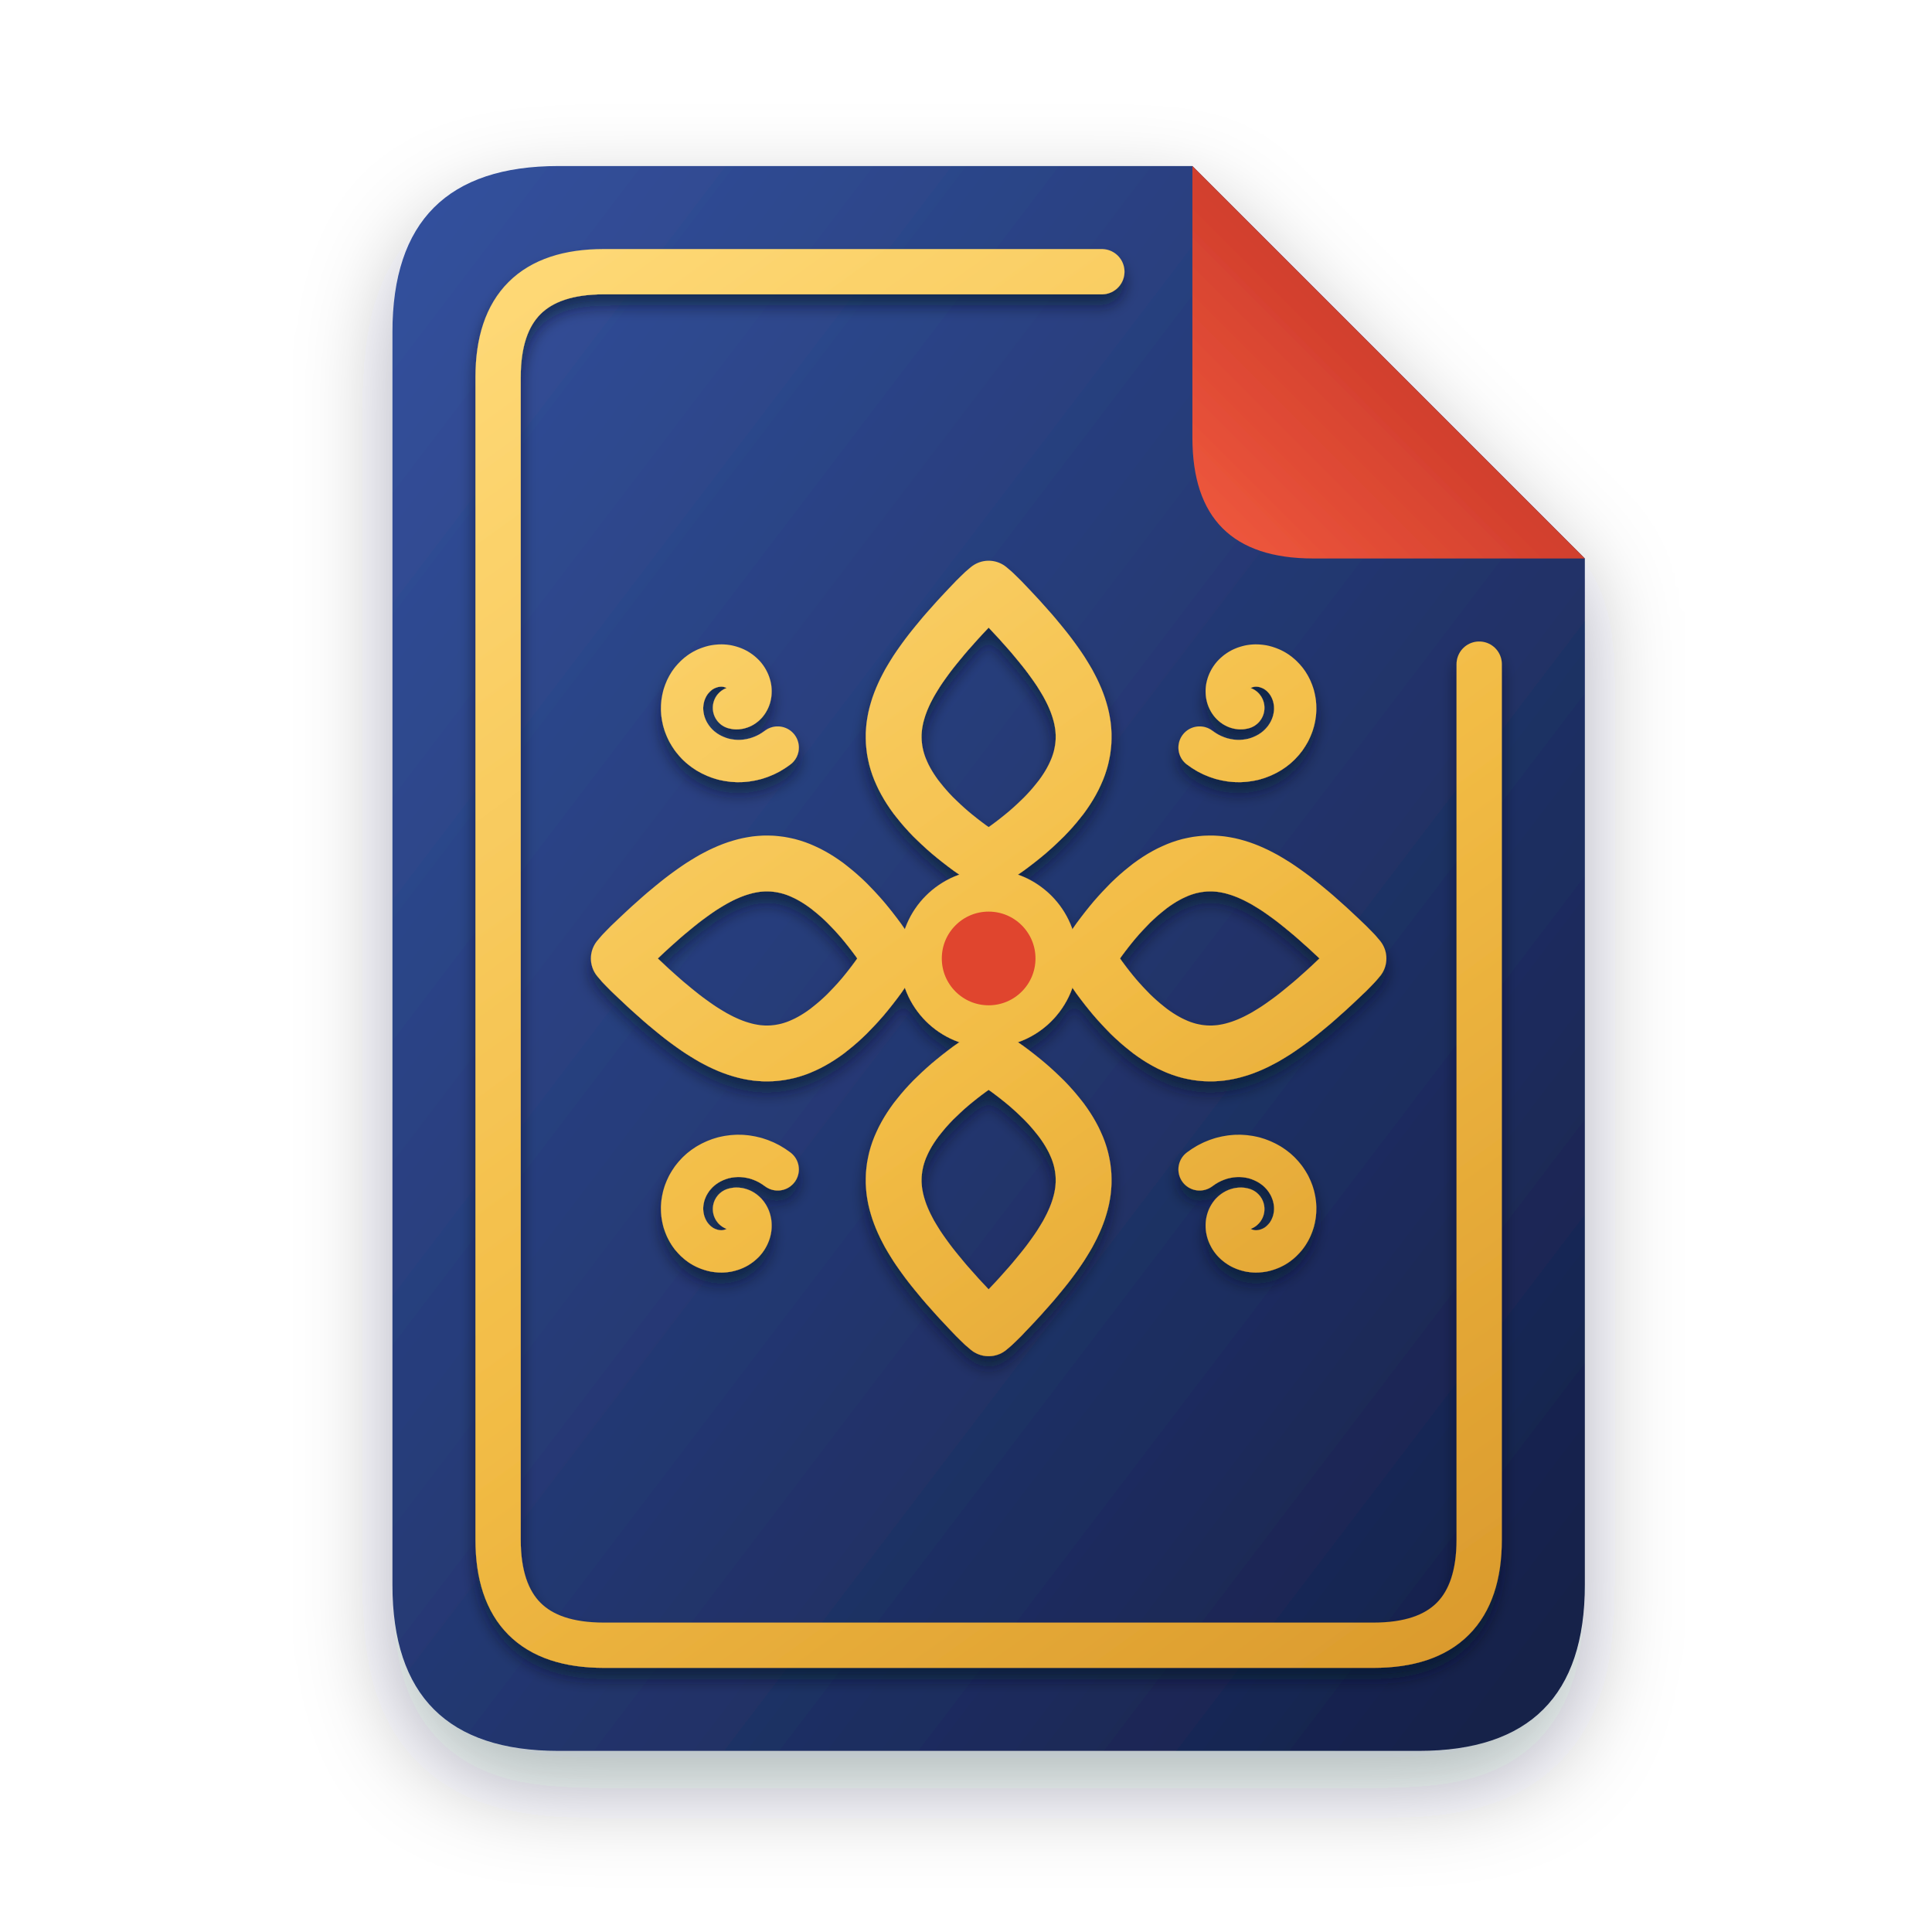
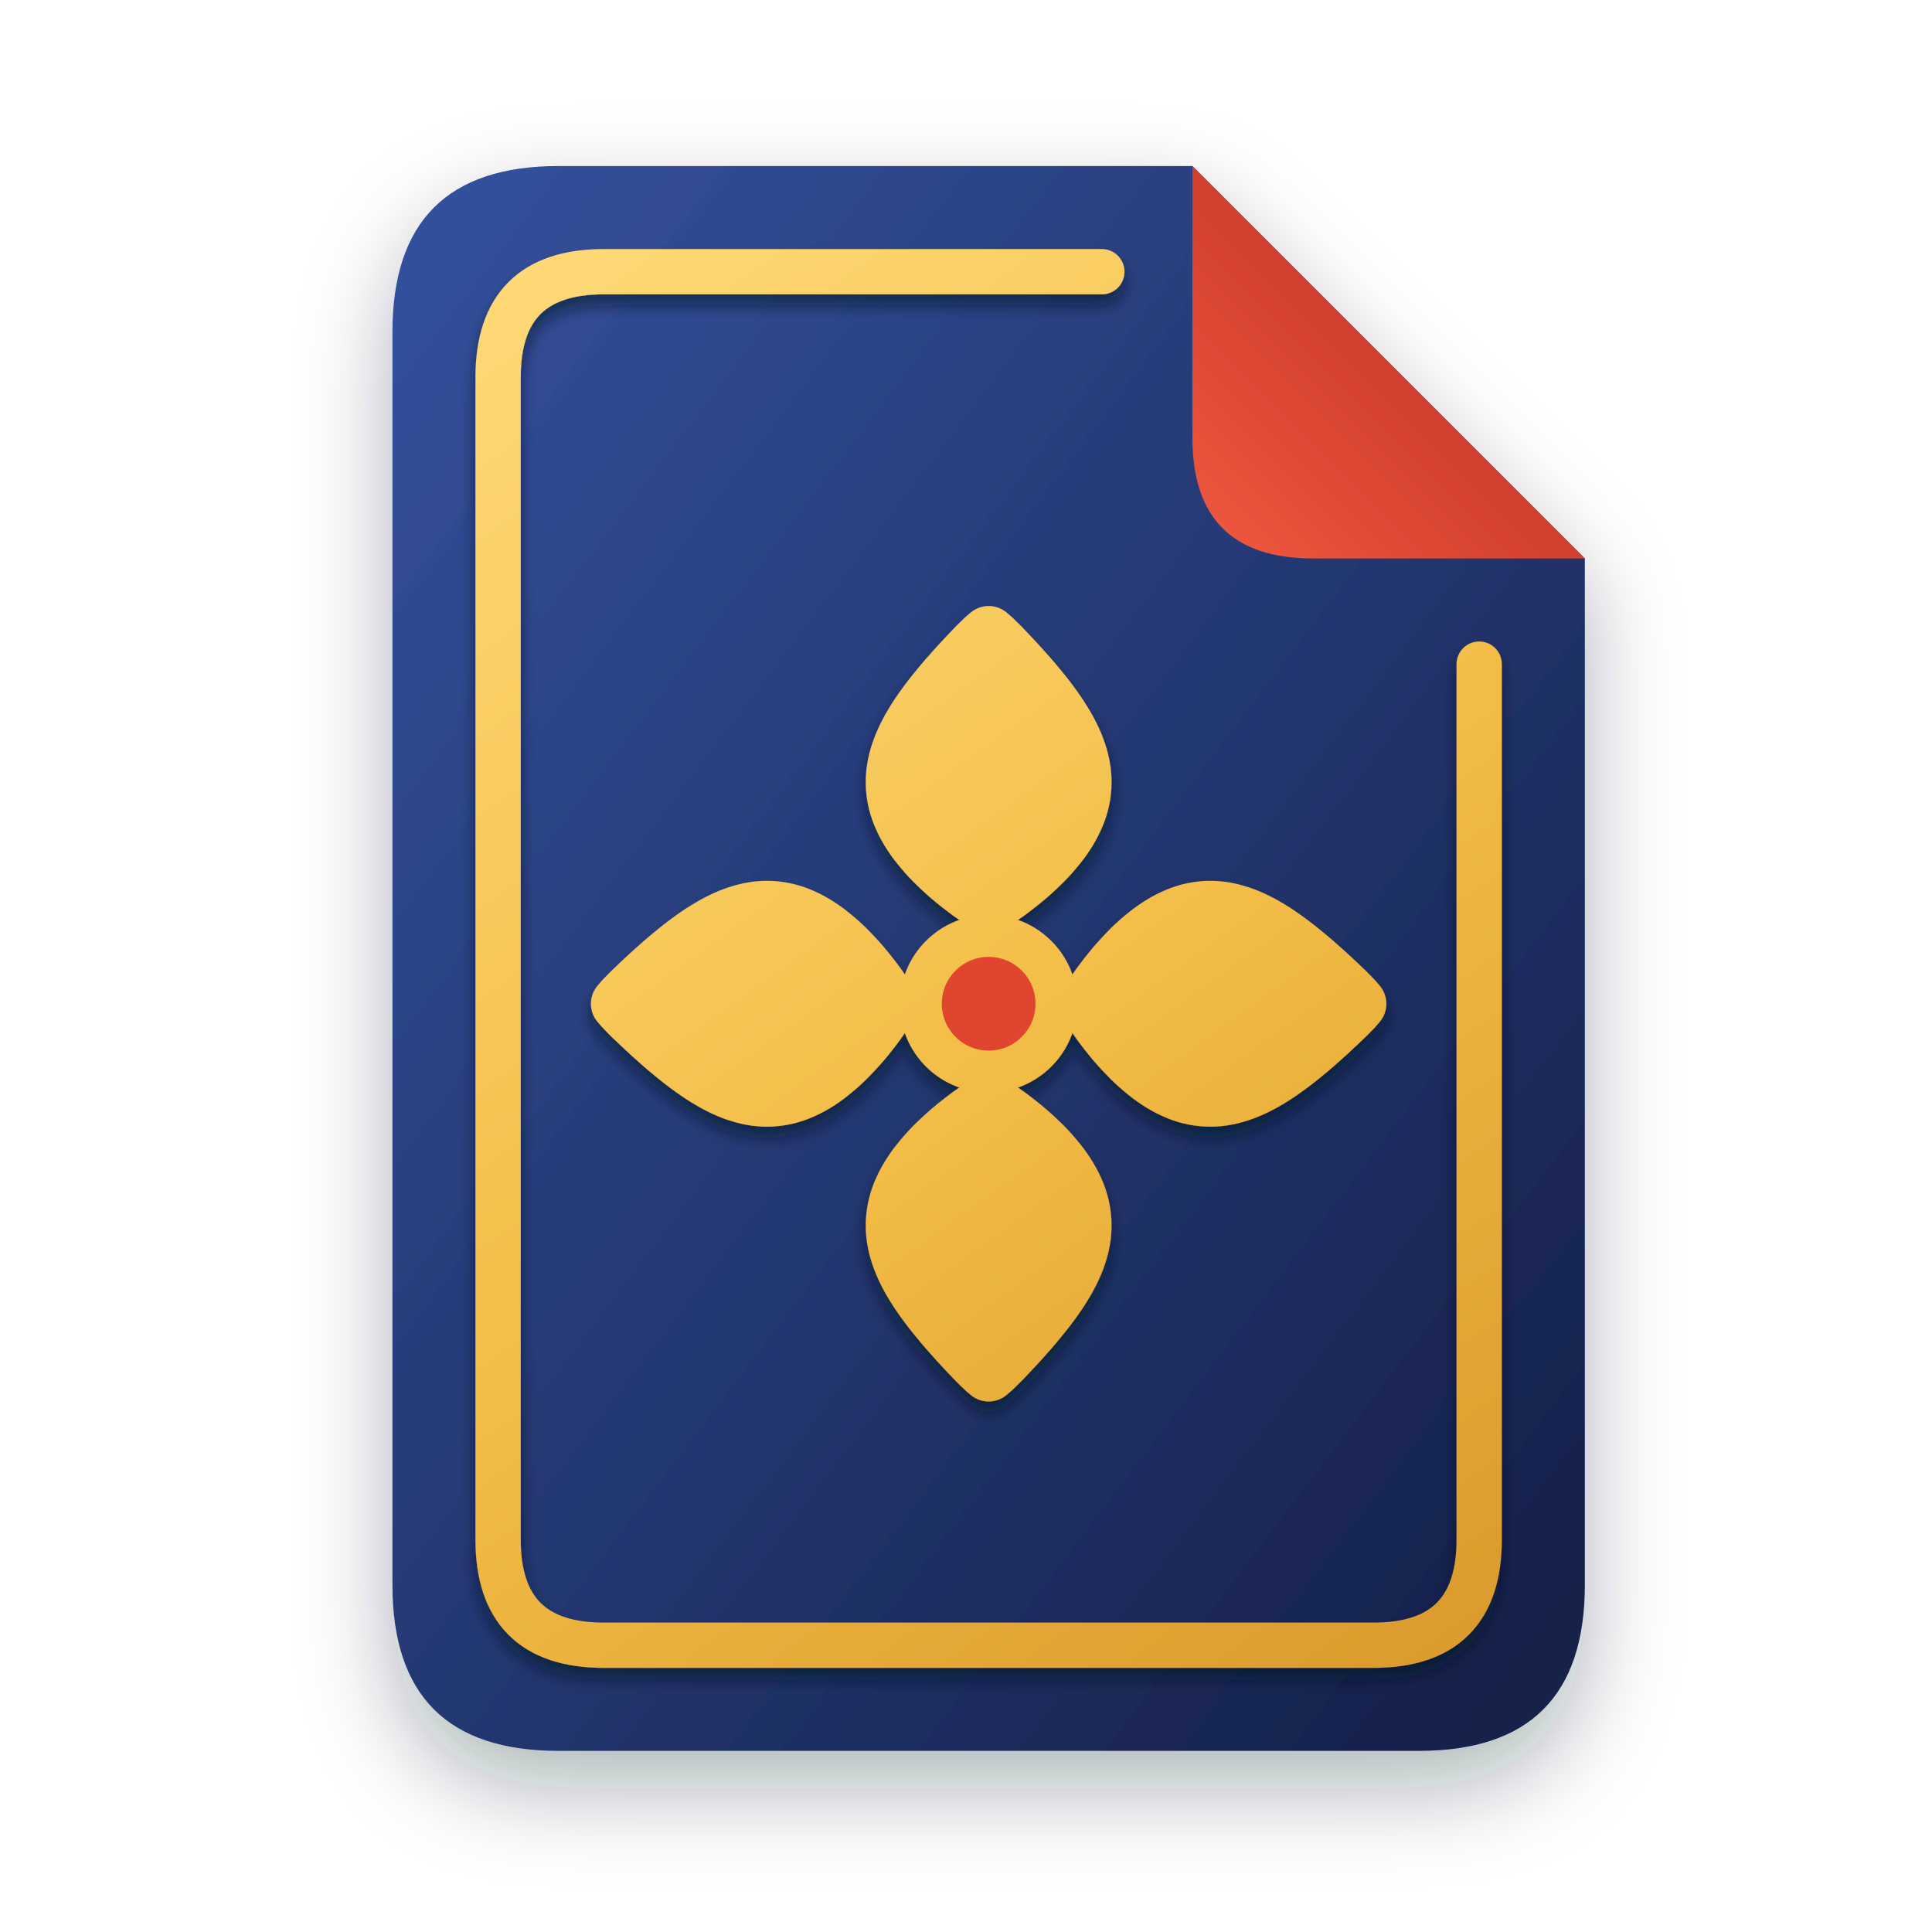
<svg xmlns="http://www.w3.org/2000/svg" viewBox="0 0 256 256" width="256" height="256">
  <defs>
    <linearGradient id="i-page" x1="0" y1="0" x2="1" y2="1">
      <stop offset="0" stop-color="#34529F" />
      <stop offset="1" stop-color="#141E45" />
    </linearGradient>
    <linearGradient id="i-fold" x1="0" y1="1" x2="1" y2="0">
      <stop offset="0" stop-color="#F25A3F" />
      <stop offset="1" stop-color="#B0231A" />
    </linearGradient>
    <linearGradient id="i-gold" gradientUnits="userSpaceOnUse" x1="60" y1="30" x2="200" y2="224">
      <stop offset="0" stop-color="#FFDB7A" />
      <stop offset=".55" stop-color="#F2BC45" />
      <stop offset="1" stop-color="#D9982B" />
    </linearGradient>
    <filter id="i-sh" x="-20%" y="-20%" width="140%" height="140%">
      <feDropShadow dx="0" dy="5" stdDeviation="6" flood-color="#0B1330" flood-opacity=".32" />
    </filter>
    <filter id="i-emb" x="-10%" y="-10%" width="120%" height="120%">
      <feDropShadow dx="0" dy="1.5" stdDeviation="1" flood-color="#070B1F" flood-opacity=".55" />
    </filter>
  </defs>
  <g filter="url(#i-sh)">
    <path d="M74 22 H158 L210 74 V210 Q210 232 188 232 H74 Q52 232 52 210 V44 Q52 22 74 22 Z" fill="url(#i-page)" />
    <path d="M158 22 V58 Q158 74 174 74 H210 Z" fill="url(#i-fold)" />
  </g>
  <g filter="url(#i-emb)">
    <path d="M146 36 H80 Q66 36 66 50 V204 Q66 218 80 218 H182 Q196 218 196 204 V88" fill="none" stroke="url(#i-gold)" stroke-width="6" stroke-linecap="round" stroke-linejoin="round" />
-     <g transform="translate(131 127) scale(0.8167) translate(-128.00 -128.00)" fill="none" stroke="url(#i-gold)" stroke-linecap="round" stroke-linejoin="round">
-       <g stroke-width="9.06">
-         <path d="M128.00 112.00 L129.14 111.36 L130.12 110.72 L131.03 110.09 L131.89 109.45 L132.72 108.81 L133.52 108.17 L134.28 107.54 L135.01 106.90 L135.71 106.26 L136.38 105.62 L137.03 104.99 L137.64 104.35 L138.22 103.71 L138.77 103.07 L139.29 102.43 L139.79 101.80 L140.25 101.16 L140.68 100.52 L141.08 99.88 L141.44 99.25 L141.78 98.61 L142.08 97.97 L142.36 97.33 L142.60 96.70 L142.81 96.06 L142.99 95.42 L143.13 94.78 L143.25 94.14 L143.33 93.51 L143.39 92.87 L143.41 92.23 L143.41 91.59 L143.37 90.96 L143.31 90.32 L143.21 89.68 L143.09 89.04 L142.94 88.41 L142.76 87.77 L142.56 87.13 L142.33 86.49 L142.08 85.86 L141.80 85.22 L141.50 84.58 L141.17 83.94 L140.83 83.30 L140.46 82.67 L140.07 82.03 L139.67 81.39 L139.24 80.75 L138.80 80.12 L138.34 79.48 L137.87 78.84 L137.38 78.20 L136.88 77.57 L136.36 76.93 L135.83 76.29 L135.30 75.65 L134.75 75.01 L134.19 74.38 L133.62 73.74 L133.05 73.10 L132.46 72.46 L131.87 71.83 L131.27 71.19 L130.66 70.55 L130.05 69.91 L129.41 69.28 L128.75 68.64 L128.00 68.00 L128.00 68.00 L127.25 68.64 L126.59 69.28 L125.95 69.91 L125.34 70.55 L124.73 71.19 L124.13 71.83 L123.54 72.46 L122.95 73.10 L122.38 73.74 L121.81 74.38 L121.25 75.01 L120.70 75.65 L120.17 76.29 L119.64 76.93 L119.12 77.57 L118.62 78.20 L118.13 78.84 L117.66 79.48 L117.20 80.12 L116.76 80.75 L116.33 81.39 L115.93 82.03 L115.54 82.67 L115.17 83.30 L114.83 83.94 L114.50 84.58 L114.20 85.22 L113.92 85.86 L113.67 86.49 L113.44 87.13 L113.24 87.77 L113.06 88.41 L112.91 89.04 L112.79 89.68 L112.69 90.32 L112.63 90.96 L112.59 91.59 L112.59 92.23 L112.61 92.87 L112.67 93.51 L112.75 94.14 L112.87 94.78 L113.01 95.42 L113.19 96.06 L113.40 96.70 L113.64 97.33 L113.92 97.97 L114.22 98.61 L114.56 99.25 L114.92 99.88 L115.32 100.52 L115.75 101.16 L116.21 101.80 L116.71 102.43 L117.23 103.07 L117.78 103.71 L118.36 104.35 L118.97 104.99 L119.62 105.62 L120.29 106.26 L120.99 106.90 L121.72 107.54 L122.48 108.17 L123.28 108.81 L124.11 109.45 L124.97 110.09 L125.88 110.72 L126.86 111.36 L128.00 112.00 Z" />
-         <path d="M144.00 128.00 L144.64 129.14 L145.28 130.12 L145.91 131.03 L146.55 131.89 L147.19 132.72 L147.83 133.52 L148.46 134.28 L149.10 135.01 L149.74 135.71 L150.38 136.38 L151.01 137.03 L151.65 137.64 L152.29 138.22 L152.93 138.77 L153.57 139.29 L154.20 139.79 L154.84 140.25 L155.48 140.68 L156.12 141.08 L156.75 141.44 L157.39 141.78 L158.03 142.08 L158.67 142.36 L159.30 142.60 L159.94 142.81 L160.58 142.99 L161.22 143.13 L161.86 143.25 L162.49 143.33 L163.13 143.39 L163.77 143.41 L164.41 143.41 L165.04 143.37 L165.68 143.31 L166.32 143.21 L166.96 143.09 L167.59 142.94 L168.23 142.76 L168.87 142.56 L169.51 142.33 L170.14 142.08 L170.78 141.80 L171.42 141.50 L172.06 141.17 L172.70 140.83 L173.33 140.46 L173.97 140.07 L174.61 139.67 L175.25 139.24 L175.88 138.80 L176.52 138.34 L177.16 137.87 L177.80 137.38 L178.43 136.88 L179.07 136.36 L179.71 135.83 L180.35 135.30 L180.99 134.75 L181.62 134.19 L182.26 133.62 L182.90 133.05 L183.54 132.46 L184.17 131.87 L184.81 131.27 L185.45 130.66 L186.09 130.05 L186.72 129.41 L187.36 128.75 L188.00 128.00 L188.00 128.00 L187.36 127.25 L186.72 126.59 L186.09 125.95 L185.45 125.34 L184.81 124.73 L184.17 124.13 L183.54 123.54 L182.90 122.95 L182.26 122.38 L181.62 121.81 L180.99 121.25 L180.35 120.70 L179.71 120.17 L179.07 119.64 L178.43 119.12 L177.80 118.62 L177.16 118.13 L176.52 117.66 L175.88 117.20 L175.25 116.76 L174.61 116.33 L173.97 115.93 L173.33 115.54 L172.70 115.17 L172.06 114.83 L171.42 114.50 L170.78 114.20 L170.14 113.92 L169.51 113.67 L168.87 113.44 L168.23 113.24 L167.59 113.06 L166.96 112.91 L166.32 112.79 L165.68 112.69 L165.04 112.63 L164.41 112.59 L163.77 112.59 L163.13 112.61 L162.49 112.67 L161.86 112.75 L161.22 112.87 L160.58 113.01 L159.94 113.19 L159.30 113.40 L158.67 113.64 L158.03 113.92 L157.39 114.22 L156.75 114.56 L156.12 114.92 L155.48 115.32 L154.84 115.75 L154.20 116.21 L153.57 116.71 L152.93 117.23 L152.29 117.78 L151.65 118.36 L151.01 118.97 L150.38 119.62 L149.74 120.29 L149.10 120.99 L148.46 121.72 L147.83 122.48 L147.19 123.28 L146.55 124.11 L145.91 124.97 L145.28 125.88 L144.64 126.86 L144.00 128.00 Z" />
-         <path d="M128.00 144.00 L126.86 144.64 L125.88 145.28 L124.97 145.91 L124.11 146.55 L123.28 147.19 L122.48 147.83 L121.72 148.46 L120.99 149.10 L120.29 149.74 L119.62 150.38 L118.97 151.01 L118.36 151.65 L117.78 152.29 L117.23 152.93 L116.71 153.57 L116.21 154.20 L115.75 154.84 L115.32 155.48 L114.92 156.12 L114.56 156.75 L114.22 157.39 L113.92 158.03 L113.64 158.67 L113.40 159.30 L113.19 159.94 L113.01 160.58 L112.87 161.22 L112.75 161.86 L112.67 162.49 L112.61 163.13 L112.59 163.77 L112.59 164.41 L112.63 165.04 L112.69 165.68 L112.79 166.32 L112.91 166.96 L113.06 167.59 L113.24 168.23 L113.44 168.87 L113.67 169.51 L113.92 170.14 L114.20 170.78 L114.50 171.42 L114.83 172.06 L115.17 172.70 L115.54 173.33 L115.93 173.97 L116.33 174.61 L116.76 175.25 L117.20 175.88 L117.66 176.52 L118.13 177.16 L118.62 177.80 L119.12 178.43 L119.64 179.07 L120.17 179.71 L120.70 180.35 L121.25 180.99 L121.81 181.62 L122.38 182.26 L122.95 182.90 L123.54 183.54 L124.13 184.17 L124.73 184.81 L125.34 185.45 L125.95 186.09 L126.59 186.72 L127.25 187.36 L128.00 188.00 L128.00 188.00 L128.75 187.36 L129.41 186.72 L130.05 186.09 L130.66 185.45 L131.27 184.81 L131.87 184.17 L132.46 183.54 L133.05 182.90 L133.62 182.26 L134.19 181.62 L134.75 180.99 L135.30 180.35 L135.83 179.71 L136.36 179.07 L136.88 178.43 L137.38 177.80 L137.87 177.16 L138.34 176.52 L138.80 175.88 L139.24 175.25 L139.67 174.61 L140.07 173.97 L140.46 173.33 L140.83 172.70 L141.17 172.06 L141.50 171.42 L141.80 170.78 L142.08 170.14 L142.33 169.51 L142.56 168.87 L142.76 168.23 L142.94 167.59 L143.09 166.96 L143.21 166.32 L143.31 165.68 L143.37 165.04 L143.41 164.41 L143.41 163.77 L143.39 163.13 L143.33 162.49 L143.25 161.86 L143.13 161.22 L142.99 160.58 L142.81 159.94 L142.60 159.30 L142.36 158.67 L142.08 158.03 L141.78 157.39 L141.44 156.75 L141.08 156.12 L140.68 155.48 L140.25 154.84 L139.79 154.20 L139.29 153.57 L138.77 152.93 L138.22 152.29 L137.64 151.65 L137.03 151.01 L136.38 150.38 L135.71 149.74 L135.01 149.10 L134.28 148.46 L133.52 147.83 L132.72 147.19 L131.89 146.55 L131.03 145.91 L130.12 145.28 L129.14 144.64 L128.00 144.00 Z" />
-         <path d="M112.00 128.00 L111.36 126.86 L110.72 125.88 L110.09 124.97 L109.45 124.11 L108.81 123.28 L108.17 122.48 L107.54 121.72 L106.90 120.99 L106.26 120.29 L105.62 119.62 L104.99 118.97 L104.35 118.36 L103.71 117.78 L103.07 117.23 L102.43 116.71 L101.80 116.21 L101.16 115.75 L100.52 115.32 L99.88 114.92 L99.25 114.56 L98.61 114.22 L97.97 113.92 L97.33 113.64 L96.70 113.40 L96.06 113.19 L95.42 113.01 L94.78 112.87 L94.14 112.75 L93.51 112.67 L92.87 112.61 L92.23 112.59 L91.59 112.59 L90.96 112.63 L90.32 112.69 L89.68 112.79 L89.04 112.91 L88.41 113.06 L87.77 113.24 L87.13 113.44 L86.49 113.67 L85.86 113.92 L85.22 114.20 L84.58 114.50 L83.94 114.83 L83.30 115.17 L82.67 115.54 L82.03 115.93 L81.39 116.33 L80.75 116.76 L80.12 117.20 L79.48 117.66 L78.84 118.13 L78.20 118.62 L77.57 119.12 L76.93 119.64 L76.29 120.17 L75.65 120.70 L75.01 121.25 L74.38 121.81 L73.74 122.38 L73.10 122.95 L72.46 123.54 L71.83 124.13 L71.19 124.73 L70.55 125.34 L69.91 125.95 L69.28 126.59 L68.64 127.25 L68.00 128.00 L68.00 128.00 L68.64 128.75 L69.28 129.41 L69.91 130.05 L70.55 130.66 L71.19 131.27 L71.83 131.87 L72.46 132.46 L73.10 133.05 L73.74 133.62 L74.38 134.19 L75.01 134.75 L75.65 135.30 L76.29 135.83 L76.93 136.36 L77.57 136.88 L78.20 137.38 L78.84 137.87 L79.48 138.34 L80.12 138.80 L80.75 139.24 L81.39 139.67 L82.03 140.07 L82.67 140.46 L83.30 140.83 L83.94 141.17 L84.58 141.50 L85.22 141.80 L85.86 142.08 L86.49 142.33 L87.13 142.56 L87.77 142.76 L88.41 142.94 L89.04 143.09 L89.68 143.21 L90.32 143.31 L90.96 143.37 L91.59 143.41 L92.23 143.41 L92.87 143.39 L93.51 143.33 L94.14 143.25 L94.78 143.13 L95.42 142.99 L96.06 142.81 L96.70 142.60 L97.33 142.36 L97.97 142.08 L98.61 141.78 L99.25 141.44 L99.88 141.08 L100.52 140.68 L101.16 140.25 L101.80 139.79 L102.43 139.29 L103.07 138.77 L103.71 138.22 L104.35 137.64 L104.99 137.03 L105.62 136.38 L106.26 135.71 L106.90 135.01 L107.54 134.28 L108.17 133.52 L108.81 132.72 L109.45 131.89 L110.09 131.03 L110.72 130.12 L111.36 129.14 L112.00 128.00 Z" />
-       </g>
-       <g stroke-width="6.86">
-         <path d="M162.22 162.22 L162.89 161.75 L163.58 161.33 L164.30 160.97 L165.03 160.67 L165.78 160.42 L166.54 160.24 L167.30 160.11 L168.06 160.04 L168.82 160.03 L169.56 160.08 L170.29 160.18 L171.01 160.33 L171.70 160.54 L172.37 160.80 L173.01 161.10 L173.62 161.44 L174.20 161.83 L174.74 162.25 L175.24 162.71 L175.69 163.20 L176.11 163.72 L176.47 164.26 L176.80 164.82 L177.07 165.40 L177.30 165.98 L177.48 166.58 L177.61 167.18 L177.70 167.78 L177.74 168.38 L177.73 168.97 L177.68 169.55 L177.58 170.12 L177.45 170.67 L177.27 171.20 L177.06 171.71 L176.81 172.20 L176.53 172.66 L176.22 173.09 L175.88 173.48 L175.52 173.85 L175.14 174.18 L174.74 174.48 L174.32 174.74 L173.89 174.96 L173.45 175.14 L173.01 175.29 L172.56 175.41 L172.12 175.48 L171.68 175.52 L171.24 175.53 L170.81 175.50 L170.39 175.44 L169.99 175.34 L169.60 175.22 L169.23 175.07 L168.88 174.90 L168.56 174.70 L168.25 174.48 L167.97 174.24 L167.71 173.99 L167.48 173.72 L167.28 173.44 L167.11 173.15 L166.96 172.85 L166.84 172.55 L166.75 172.25 L166.68 171.95 L166.64 171.65 L166.63 171.36 L166.64 171.07 L166.67 170.80 L166.73 170.53 L166.80 170.28 L166.90 170.04 L167.01 169.82 L167.14 169.61 L167.28 169.42 L167.43 169.25 L167.60 169.10 L167.77 168.97 L167.94 168.86 L168.12 168.77 L168.30 168.70 L168.48 168.65 L168.66 168.61 L168.84 168.60 L169.01 168.60 L169.17 168.63 L169.32 168.66" />
-         <path d="M162.22 93.78 L162.89 94.25 L163.58 94.67 L164.30 95.03 L165.03 95.33 L165.78 95.58 L166.54 95.76 L167.30 95.89 L168.06 95.96 L168.82 95.97 L169.56 95.92 L170.29 95.82 L171.01 95.67 L171.70 95.46 L172.37 95.20 L173.01 94.90 L173.62 94.56 L174.20 94.17 L174.74 93.75 L175.24 93.29 L175.69 92.80 L176.11 92.28 L176.47 91.74 L176.80 91.18 L177.07 90.60 L177.30 90.02 L177.48 89.42 L177.61 88.82 L177.70 88.22 L177.74 87.62 L177.73 87.03 L177.68 86.45 L177.58 85.88 L177.45 85.33 L177.27 84.80 L177.06 84.29 L176.81 83.80 L176.53 83.34 L176.22 82.91 L175.88 82.52 L175.52 82.15 L175.14 81.82 L174.74 81.52 L174.32 81.26 L173.89 81.04 L173.45 80.86 L173.01 80.71 L172.56 80.59 L172.12 80.52 L171.68 80.48 L171.24 80.47 L170.81 80.50 L170.39 80.56 L169.99 80.66 L169.60 80.78 L169.23 80.93 L168.88 81.10 L168.56 81.30 L168.25 81.52 L167.97 81.76 L167.71 82.01 L167.48 82.28 L167.28 82.56 L167.11 82.85 L166.96 83.15 L166.84 83.45 L166.75 83.75 L166.68 84.05 L166.64 84.35 L166.63 84.64 L166.64 84.93 L166.67 85.20 L166.73 85.47 L166.80 85.72 L166.90 85.96 L167.01 86.18 L167.14 86.39 L167.28 86.58 L167.43 86.75 L167.60 86.90 L167.77 87.03 L167.94 87.14 L168.12 87.23 L168.30 87.30 L168.48 87.35 L168.66 87.39 L168.84 87.40 L169.01 87.40 L169.17 87.37 L169.32 87.34" />
-         <path d="M93.78 162.22 L93.11 161.75 L92.42 161.33 L91.70 160.97 L90.97 160.67 L90.22 160.42 L89.46 160.24 L88.70 160.11 L87.94 160.04 L87.18 160.03 L86.44 160.08 L85.71 160.18 L84.99 160.33 L84.30 160.54 L83.63 160.80 L82.99 161.10 L82.38 161.44 L81.80 161.83 L81.26 162.25 L80.76 162.71 L80.31 163.20 L79.89 163.72 L79.53 164.26 L79.20 164.82 L78.93 165.40 L78.70 165.98 L78.52 166.58 L78.39 167.18 L78.30 167.78 L78.26 168.38 L78.27 168.97 L78.32 169.55 L78.42 170.12 L78.55 170.67 L78.73 171.20 L78.94 171.71 L79.19 172.20 L79.47 172.66 L79.78 173.09 L80.12 173.48 L80.48 173.85 L80.86 174.18 L81.26 174.48 L81.68 174.74 L82.11 174.96 L82.55 175.14 L82.99 175.29 L83.44 175.41 L83.88 175.48 L84.32 175.52 L84.76 175.53 L85.19 175.50 L85.61 175.44 L86.01 175.34 L86.40 175.22 L86.77 175.07 L87.12 174.90 L87.44 174.70 L87.75 174.48 L88.03 174.24 L88.29 173.99 L88.52 173.72 L88.72 173.44 L88.89 173.15 L89.04 172.85 L89.16 172.55 L89.25 172.25 L89.32 171.95 L89.36 171.65 L89.37 171.36 L89.36 171.07 L89.33 170.80 L89.27 170.53 L89.20 170.28 L89.10 170.04 L88.99 169.82 L88.86 169.61 L88.72 169.42 L88.57 169.25 L88.40 169.10 L88.23 168.97 L88.06 168.86 L87.88 168.77 L87.70 168.70 L87.52 168.65 L87.34 168.61 L87.16 168.60 L86.99 168.60 L86.83 168.63 L86.68 168.66" />
-         <path d="M93.78 93.78 L93.11 94.25 L92.42 94.67 L91.70 95.03 L90.97 95.33 L90.22 95.58 L89.46 95.76 L88.70 95.89 L87.94 95.96 L87.18 95.97 L86.44 95.92 L85.71 95.82 L84.99 95.67 L84.30 95.46 L83.63 95.20 L82.99 94.90 L82.38 94.56 L81.80 94.17 L81.26 93.75 L80.76 93.29 L80.31 92.80 L79.89 92.28 L79.53 91.74 L79.20 91.18 L78.93 90.60 L78.70 90.02 L78.52 89.42 L78.39 88.82 L78.30 88.22 L78.26 87.62 L78.27 87.03 L78.32 86.45 L78.42 85.88 L78.55 85.33 L78.73 84.80 L78.94 84.29 L79.19 83.80 L79.47 83.34 L79.78 82.91 L80.12 82.52 L80.48 82.15 L80.86 81.82 L81.26 81.52 L81.68 81.26 L82.11 81.04 L82.55 80.86 L82.99 80.71 L83.44 80.59 L83.88 80.52 L84.32 80.48 L84.76 80.47 L85.19 80.50 L85.61 80.56 L86.01 80.66 L86.40 80.78 L86.77 80.93 L87.12 81.10 L87.44 81.30 L87.75 81.52 L88.03 81.76 L88.29 82.01 L88.52 82.28 L88.72 82.56 L88.89 82.85 L89.04 83.15 L89.16 83.45 L89.25 83.75 L89.32 84.05 L89.36 84.35 L89.37 84.64 L89.36 84.93 L89.33 85.20 L89.27 85.47 L89.20 85.72 L89.10 85.96 L88.99 86.18 L88.86 86.39 L88.72 86.58 L88.57 86.75 L88.40 86.90 L88.23 87.03 L88.06 87.14 L87.88 87.23 L87.70 87.30 L87.52 87.35 L87.34 87.39 L87.16 87.40 L86.99 87.40 L86.83 87.37 L86.68 87.34" />
-       </g>
+     <g transform="translate(131 133) scale(0.8167) translate(-128 -128)" fill="url(#i-gold)" stroke="url(#i-gold)" stroke-width="9.06" stroke-linecap="round" stroke-linejoin="round">
+       <path d="M128.00 112.00 L129.14 111.36 L130.12 110.72 L131.03 110.09 L131.89 109.45 L132.72 108.81 L133.52 108.17 L134.28 107.54 L135.01 106.90 L135.71 106.26 L136.38 105.62 L137.03 104.99 L137.64 104.35 L138.22 103.71 L138.77 103.07 L139.29 102.43 L139.79 101.80 L140.25 101.16 L140.68 100.52 L141.08 99.88 L141.44 99.25 L141.78 98.61 L142.08 97.97 L142.36 97.33 L142.60 96.70 L142.81 96.06 L142.99 95.42 L143.13 94.78 L143.25 94.14 L143.33 93.51 L143.39 92.87 L143.41 92.23 L143.41 91.59 L143.37 90.96 L143.31 90.32 L143.21 89.68 L143.09 89.04 L142.94 88.41 L142.76 87.77 L142.56 87.13 L142.33 86.49 L142.08 85.86 L141.80 85.22 L141.50 84.58 L141.17 83.94 L140.83 83.30 L140.46 82.67 L140.07 82.03 L139.67 81.39 L139.24 80.75 L138.80 80.12 L138.34 79.48 L137.87 78.84 L137.38 78.20 L136.88 77.57 L136.36 76.93 L135.83 76.29 L135.30 75.65 L134.75 75.01 L134.19 74.38 L133.62 73.74 L133.05 73.10 L132.46 72.46 L131.87 71.83 L131.27 71.19 L130.66 70.55 L130.05 69.91 L129.41 69.28 L128.75 68.64 L128.00 68.00 L128.00 68.00 L127.25 68.64 L126.59 69.28 L125.95 69.91 L125.34 70.55 L124.73 71.19 L124.13 71.83 L123.54 72.46 L122.95 73.10 L122.38 73.74 L121.81 74.38 L121.25 75.01 L120.70 75.65 L120.17 76.29 L119.64 76.93 L119.12 77.57 L118.62 78.20 L118.13 78.84 L117.66 79.48 L117.20 80.12 L116.76 80.75 L116.33 81.39 L115.93 82.03 L115.54 82.67 L115.17 83.30 L114.83 83.94 L114.50 84.58 L114.20 85.22 L113.92 85.86 L113.67 86.49 L113.44 87.13 L113.24 87.77 L113.06 88.41 L112.91 89.04 L112.79 89.68 L112.69 90.32 L112.63 90.96 L112.59 91.59 L112.59 92.23 L112.61 92.87 L112.67 93.51 L112.75 94.14 L112.87 94.78 L113.01 95.42 L113.19 96.06 L113.40 96.70 L113.64 97.33 L113.92 97.97 L114.22 98.61 L114.56 99.25 L114.92 99.88 L115.32 100.52 L115.75 101.16 L116.21 101.80 L116.71 102.43 L117.23 103.07 L117.78 103.71 L118.36 104.35 L118.97 104.99 L119.62 105.62 L120.29 106.26 L120.99 106.90 L121.72 107.54 L122.48 108.17 L123.28 108.81 L124.11 109.45 L124.97 110.09 L125.88 110.72 L126.86 111.36 L128.00 112.00 Z" />
+       <path d="M144.00 128.00 L144.64 129.14 L145.28 130.12 L145.91 131.03 L146.55 131.89 L147.19 132.72 L147.83 133.52 L148.46 134.28 L149.10 135.01 L149.74 135.71 L150.38 136.38 L151.01 137.03 L151.65 137.64 L152.29 138.22 L152.93 138.77 L153.57 139.29 L154.20 139.79 L154.84 140.25 L155.48 140.68 L156.12 141.08 L156.75 141.44 L157.39 141.78 L158.03 142.08 L158.67 142.36 L159.30 142.60 L159.94 142.81 L160.58 142.99 L161.22 143.13 L161.86 143.25 L162.49 143.33 L163.13 143.39 L163.77 143.41 L164.41 143.41 L165.04 143.37 L165.68 143.31 L166.32 143.21 L166.96 143.09 L167.59 142.94 L168.23 142.76 L168.87 142.56 L169.51 142.33 L170.14 142.08 L170.78 141.80 L171.42 141.50 L172.06 141.17 L172.70 140.83 L173.33 140.46 L173.97 140.07 L174.61 139.67 L175.25 139.24 L175.88 138.80 L176.52 138.34 L177.16 137.87 L177.80 137.38 L178.43 136.88 L179.07 136.36 L179.71 135.83 L180.35 135.30 L180.99 134.75 L181.62 134.19 L182.26 133.62 L182.90 133.05 L183.54 132.46 L184.17 131.87 L184.81 131.27 L185.45 130.66 L186.09 130.05 L186.72 129.41 L187.36 128.75 L188.00 128.00 L188.00 128.00 L187.36 127.25 L186.72 126.59 L186.09 125.95 L185.45 125.34 L184.81 124.73 L184.17 124.13 L183.54 123.54 L182.90 122.95 L182.26 122.38 L181.62 121.81 L180.99 121.25 L180.35 120.70 L179.71 120.17 L179.07 119.64 L178.43 119.12 L177.80 118.62 L177.16 118.13 L176.52 117.66 L175.88 117.20 L175.25 116.76 L174.61 116.33 L173.97 115.93 L173.33 115.54 L172.70 115.17 L172.06 114.83 L171.42 114.50 L170.78 114.20 L170.14 113.92 L169.51 113.67 L168.87 113.44 L168.23 113.24 L167.59 113.06 L166.96 112.91 L166.32 112.79 L165.68 112.69 L165.04 112.63 L164.41 112.59 L163.77 112.59 L163.13 112.61 L162.49 112.67 L161.86 112.75 L161.22 112.87 L160.58 113.01 L159.94 113.19 L159.30 113.40 L158.67 113.64 L158.03 113.92 L157.39 114.22 L156.75 114.56 L156.12 114.92 L155.48 115.32 L154.84 115.75 L154.20 116.21 L153.57 116.71 L152.93 117.23 L152.29 117.78 L151.65 118.36 L151.01 118.97 L150.38 119.62 L149.74 120.29 L149.10 120.99 L148.46 121.72 L147.83 122.48 L147.19 123.28 L146.55 124.11 L145.91 124.97 L145.28 125.88 L144.64 126.86 L144.00 128.00 Z" />
+       <path d="M128.00 144.00 L126.86 144.64 L125.88 145.28 L124.97 145.91 L124.11 146.55 L123.28 147.19 L122.48 147.83 L121.72 148.46 L120.99 149.10 L120.29 149.74 L119.62 150.38 L118.97 151.01 L118.36 151.65 L117.78 152.29 L117.23 152.93 L116.71 153.57 L116.21 154.20 L115.75 154.84 L115.32 155.48 L114.92 156.12 L114.56 156.75 L114.22 157.39 L113.92 158.03 L113.64 158.67 L113.40 159.30 L113.19 159.94 L113.01 160.58 L112.87 161.22 L112.75 161.86 L112.67 162.49 L112.61 163.13 L112.59 163.77 L112.59 164.41 L112.63 165.04 L112.69 165.68 L112.79 166.32 L112.91 166.96 L113.06 167.59 L113.24 168.23 L113.44 168.87 L113.67 169.51 L113.92 170.14 L114.20 170.78 L114.50 171.42 L114.83 172.06 L115.17 172.70 L115.54 173.33 L115.93 173.97 L116.33 174.61 L116.76 175.25 L117.20 175.88 L117.66 176.52 L118.13 177.16 L118.62 177.80 L119.12 178.43 L119.64 179.07 L120.17 179.71 L120.70 180.35 L121.25 180.99 L121.81 181.62 L122.38 182.26 L122.95 182.90 L123.54 183.54 L124.13 184.17 L124.73 184.81 L125.34 185.45 L125.95 186.09 L126.59 186.72 L127.25 187.36 L128.00 188.00 L128.00 188.00 L128.75 187.36 L129.41 186.72 L130.05 186.09 L130.66 185.45 L131.27 184.81 L131.87 184.17 L132.46 183.54 L133.05 182.90 L133.62 182.26 L134.19 181.62 L134.75 180.99 L135.30 180.35 L135.83 179.71 L136.36 179.07 L136.88 178.43 L137.38 177.80 L137.87 177.16 L138.34 176.52 L138.80 175.88 L139.24 175.25 L139.67 174.61 L140.07 173.97 L140.46 173.33 L140.83 172.70 L141.17 172.06 L141.50 171.42 L141.80 170.78 L142.08 170.14 L142.33 169.51 L142.56 168.87 L142.76 168.23 L142.94 167.59 L143.09 166.96 L143.21 166.32 L143.31 165.68 L143.37 165.04 L143.41 164.41 L143.41 163.77 L143.39 163.13 L143.33 162.49 L143.25 161.86 L143.13 161.22 L142.99 160.58 L142.81 159.94 L142.60 159.30 L142.36 158.67 L142.08 158.03 L141.78 157.39 L141.44 156.75 L141.08 156.12 L140.68 155.48 L140.25 154.84 L139.79 154.20 L139.29 153.57 L138.77 152.93 L138.22 152.29 L137.64 151.65 L137.03 151.01 L136.38 150.38 L135.71 149.74 L135.01 149.10 L134.28 148.46 L133.52 147.83 L132.72 147.19 L131.89 146.55 L131.03 145.91 L130.12 145.28 L129.14 144.64 L128.00 144.00 Z" />
+       <path d="M112.00 128.00 L111.36 126.86 L110.72 125.88 L110.09 124.97 L109.45 124.11 L108.81 123.28 L108.17 122.48 L107.54 121.72 L106.90 120.99 L106.26 120.29 L105.62 119.62 L104.99 118.97 L104.35 118.36 L103.71 117.78 L103.07 117.23 L102.43 116.71 L101.80 116.21 L101.16 115.75 L100.52 115.32 L99.88 114.92 L99.25 114.56 L98.61 114.22 L97.97 113.92 L97.33 113.64 L96.70 113.40 L96.06 113.19 L95.42 113.01 L94.78 112.87 L94.14 112.75 L93.51 112.67 L92.87 112.61 L92.23 112.59 L91.59 112.59 L90.96 112.63 L90.32 112.69 L89.68 112.79 L89.04 112.91 L88.41 113.06 L87.77 113.24 L87.13 113.44 L86.49 113.67 L85.86 113.92 L85.22 114.20 L84.58 114.50 L83.94 114.83 L83.30 115.17 L82.67 115.54 L82.03 115.93 L81.39 116.33 L80.75 116.76 L80.12 117.20 L79.48 117.66 L78.84 118.13 L78.20 118.62 L77.57 119.12 L76.93 119.64 L76.29 120.17 L75.65 120.70 L75.01 121.25 L74.38 121.81 L73.74 122.38 L73.10 122.95 L72.46 123.54 L71.83 124.13 L71.19 124.73 L70.55 125.34 L69.91 125.95 L69.28 126.59 L68.64 127.25 L68.00 128.00 L68.00 128.00 L68.64 128.75 L69.28 129.41 L69.91 130.05 L70.55 130.66 L71.19 131.27 L71.83 131.87 L72.46 132.46 L73.10 133.05 L73.74 133.62 L74.38 134.19 L75.01 134.75 L75.65 135.30 L76.29 135.83 L76.93 136.36 L77.57 136.88 L78.20 137.38 L78.84 137.87 L79.48 138.34 L80.12 138.80 L80.75 139.24 L81.39 139.67 L82.03 140.07 L82.67 140.46 L83.30 140.83 L83.94 141.17 L84.58 141.50 L85.22 141.80 L85.86 142.08 L86.49 142.33 L87.13 142.56 L87.77 142.76 L88.41 142.94 L89.04 143.09 L89.68 143.21 L90.32 143.31 L90.96 143.37 L91.59 143.41 L92.23 143.41 L92.87 143.39 L93.51 143.33 L94.14 143.25 L94.78 143.13 L95.42 142.99 L96.06 142.81 L96.70 142.60 L97.33 142.36 L97.97 142.08 L98.61 141.78 L99.25 141.44 L99.88 141.08 L100.52 140.68 L101.16 140.25 L101.80 139.79 L102.43 139.29 L103.07 138.77 L103.71 138.22 L104.35 137.64 L104.99 137.03 L105.62 136.38 L106.26 135.71 L106.90 135.01 L107.54 134.28 L108.17 133.52 L108.81 132.72 L109.45 131.89 L110.09 131.03 L110.72 130.12 L111.36 129.14 L112.00 128.00 Z" />
    </g>
-     <g transform="translate(131 127) scale(0.8167) translate(-128.00 -128.00)">
+     <g transform="translate(131 133) scale(0.8167) translate(-128 -128)">
      <circle cx="128" cy="128" r="11" fill="#E0442E" stroke="url(#i-gold)" stroke-width="6.80" />
    </g>
  </g>
</svg>
